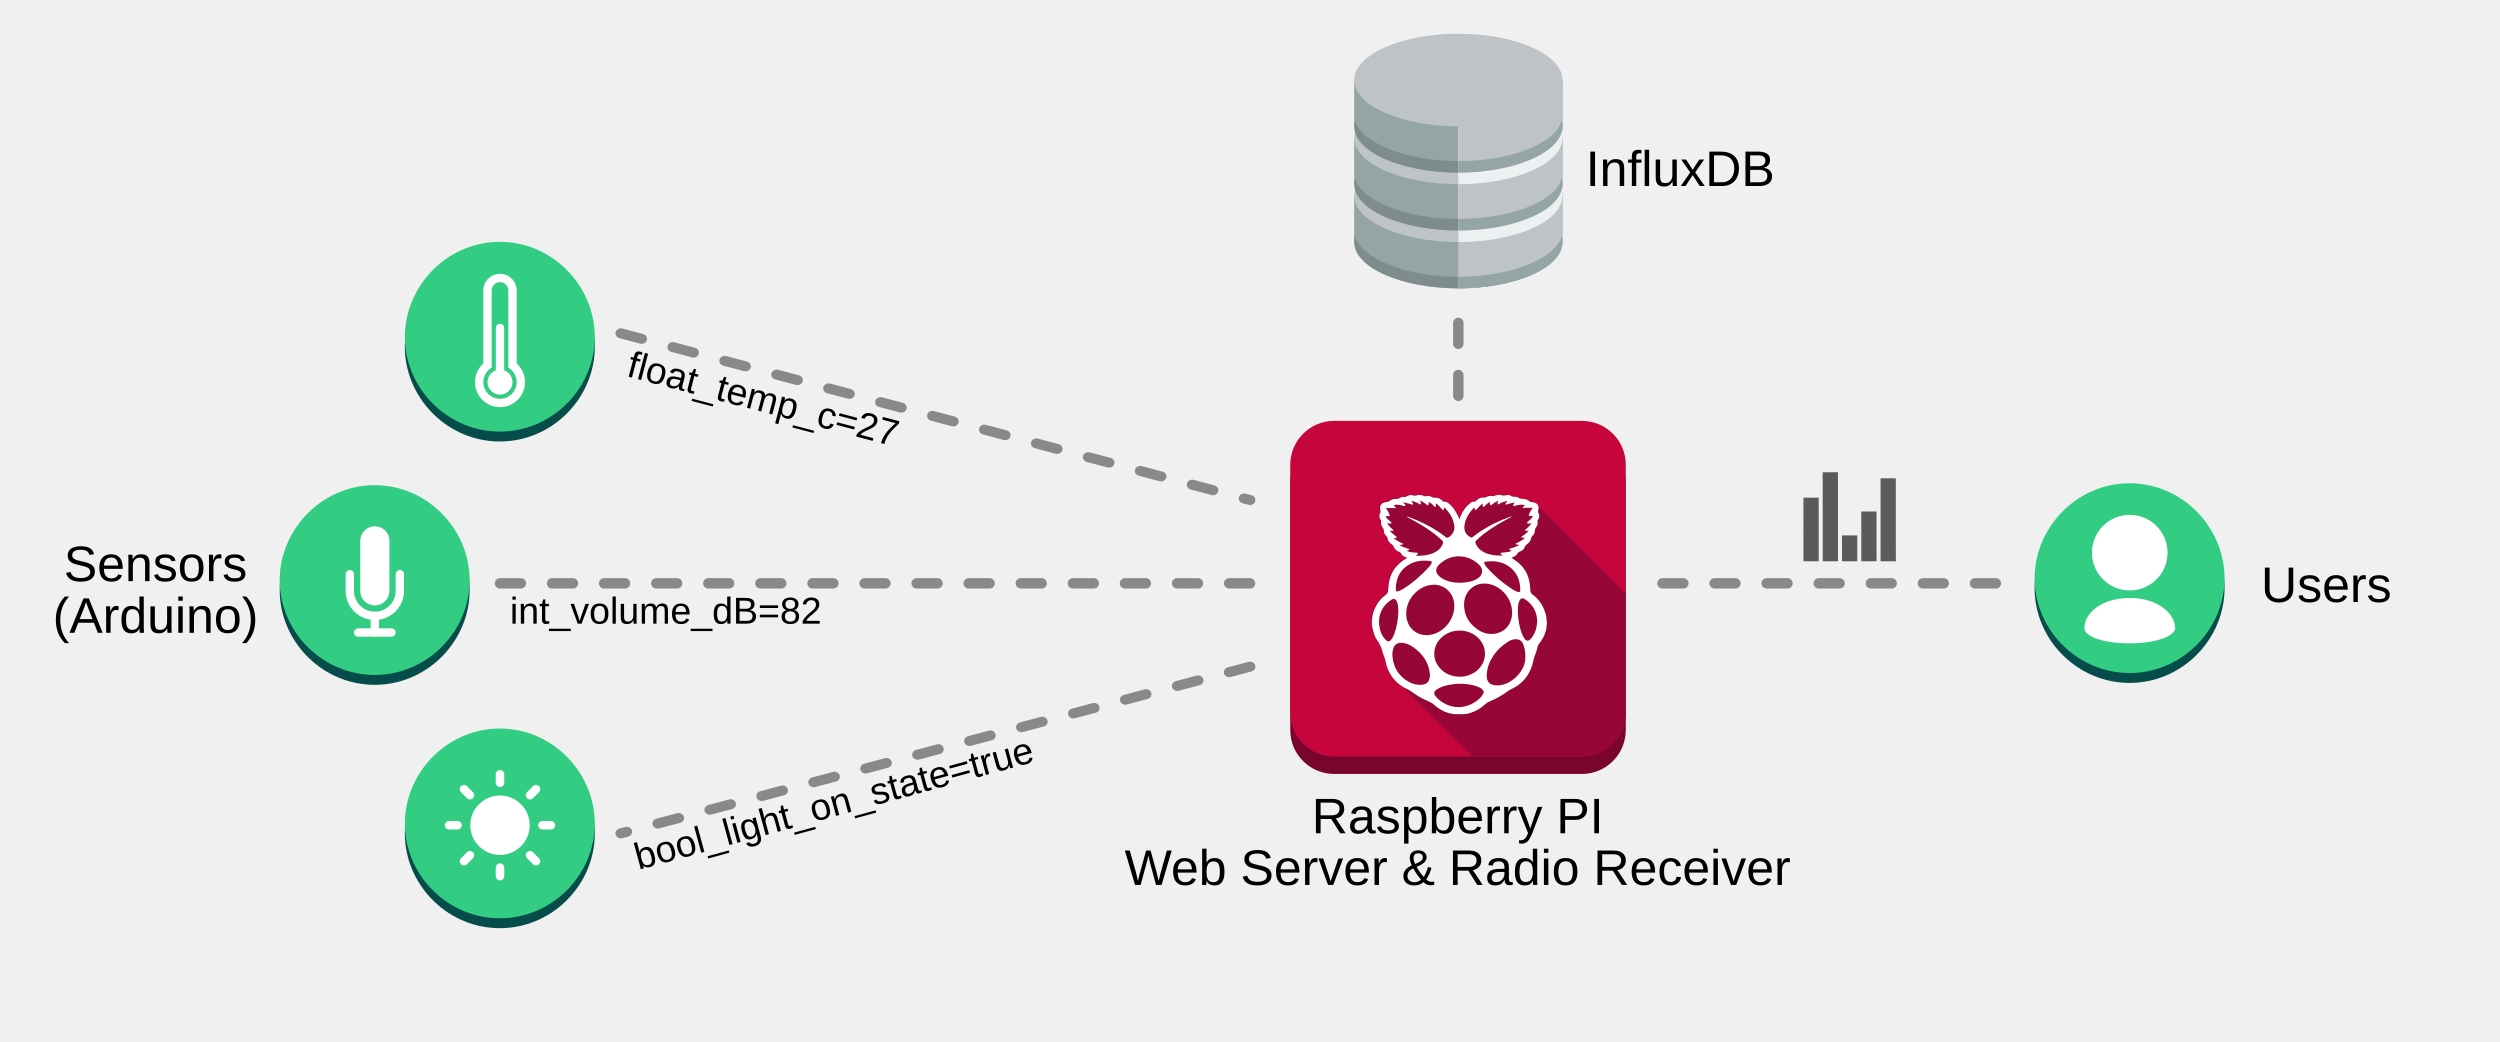
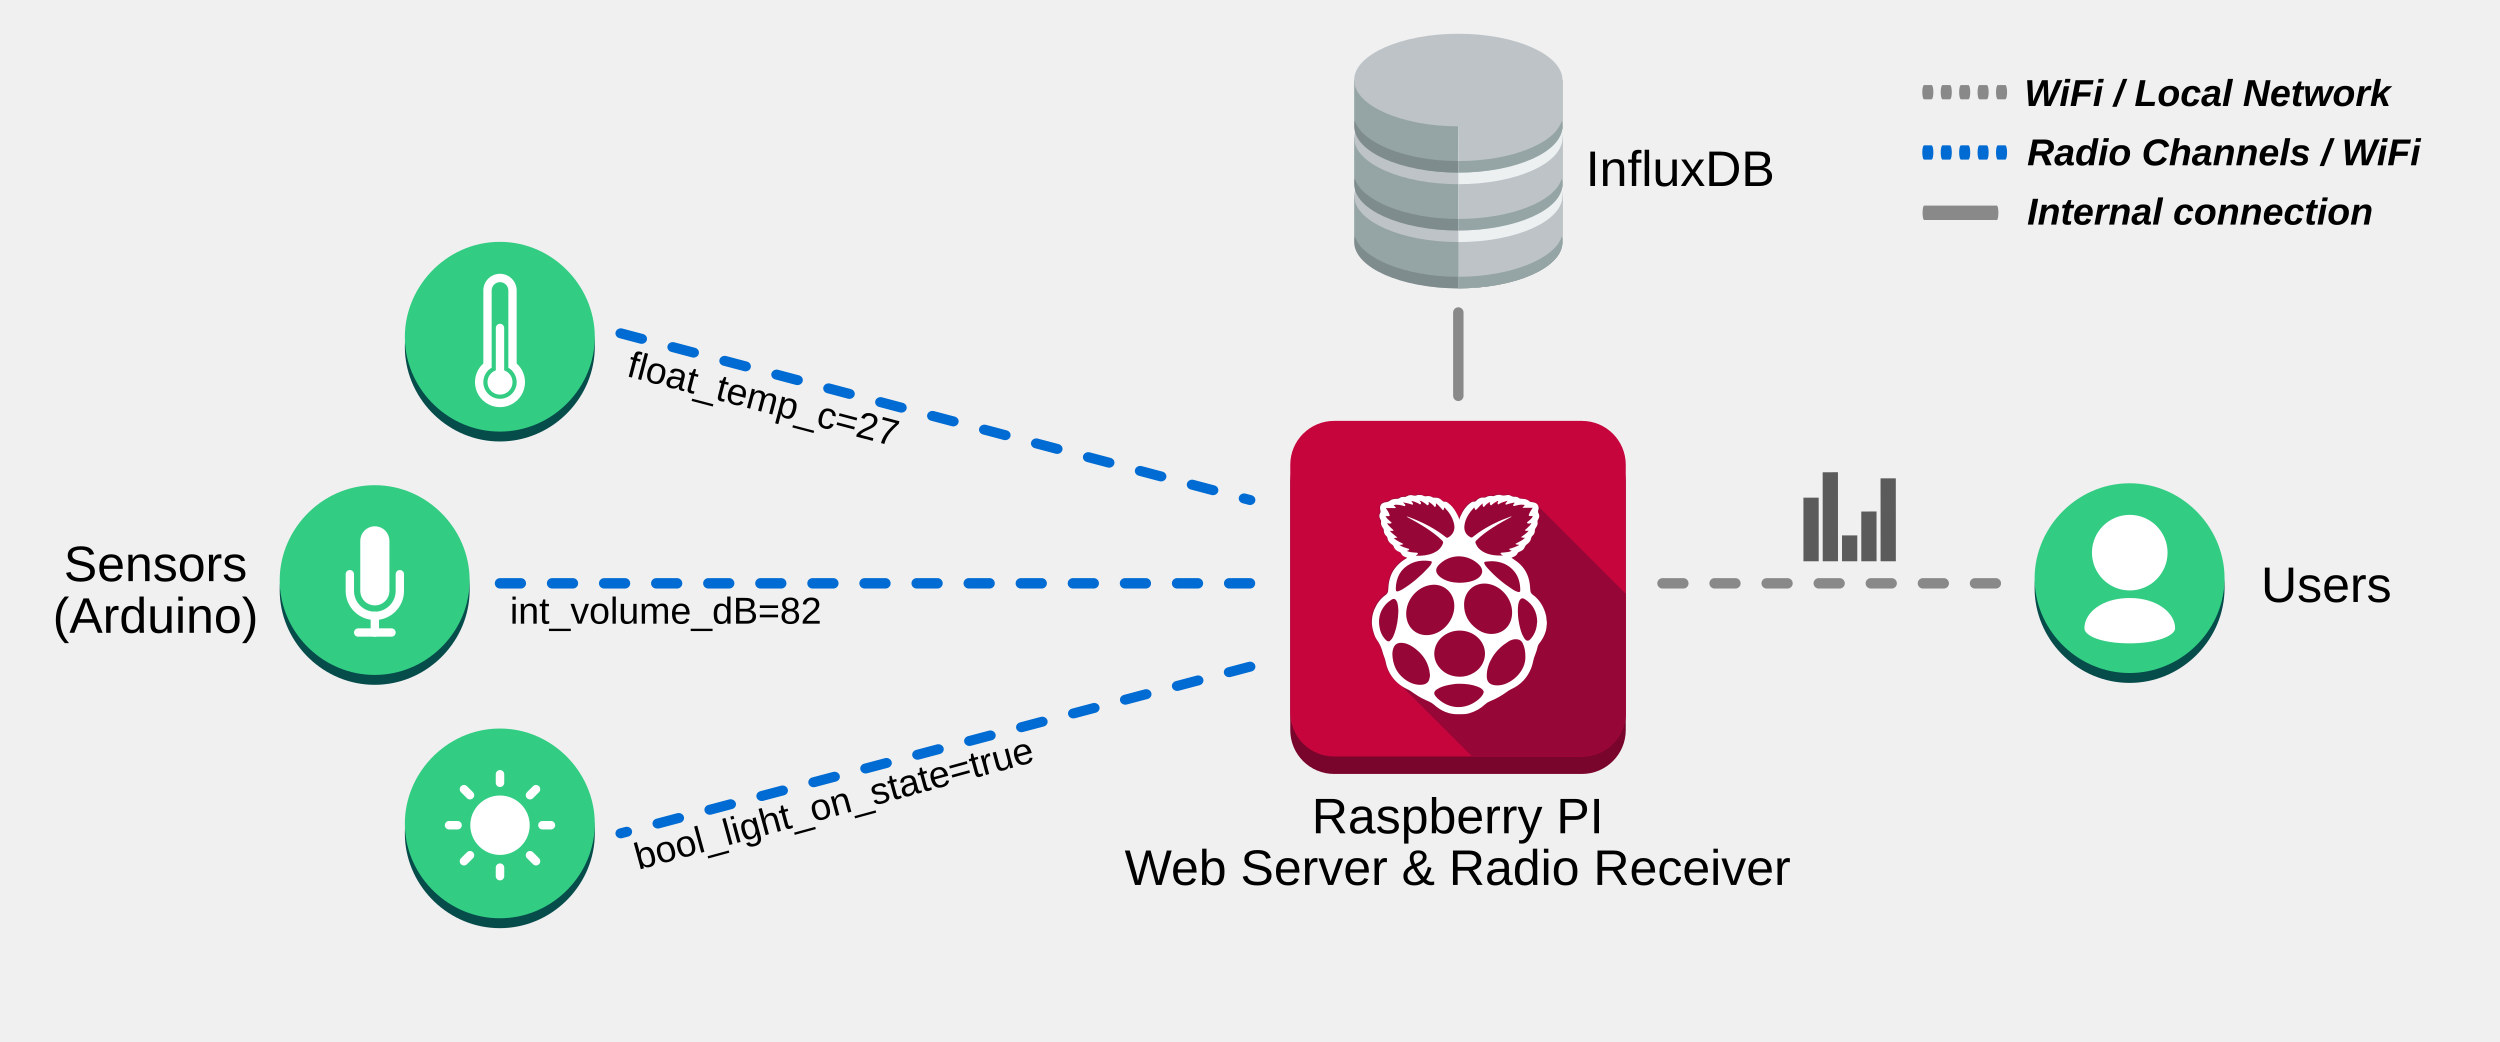
<svg xmlns="http://www.w3.org/2000/svg" width="100%" height="100%" viewBox="0 0 600 250" version="1.1" xml:space="preserve" style="fill-rule:evenodd;clip-rule:evenodd;stroke-linecap:round;stroke-miterlimit:10;">
  <g transform="matrix(0.17005,0,0,0.17005,350,143.407)">
    <g transform="matrix(1,0,0,1,-256,-256)">
      <path id="Background_Bottom" d="M492.3,443.1C492.3,477.3 464.6,505 430.4,505L80.7,505C46.5,505 18.8,477.3 18.8,443.1L18.8,93.4C18.8,59.2 46.5,31.5 80.7,31.5L430.4,31.5C464.6,31.5 492.3,59.2 492.3,93.4L492.3,443.1Z" style="fill:rgb(122,5,44);fill-rule:nonzero;" />
      <path id="Background" d="M492.3,418.4C492.3,452.6 464.6,480.3 430.4,480.3L80.7,480.3C46.5,480.3 18.8,452.6 18.8,418.4L18.8,68.6C18.8,34.4 46.5,6.7 80.7,6.7L430.4,6.7C464.6,6.7 492.3,34.4 492.3,68.6L492.3,418.4Z" style="fill:rgb(198,5,61);fill-rule:nonzero;" />
      <g id="Shadow">
        <path d="M256.7,146C257,145.8 256.7,146.3 256.7,146C256.6,146 256.6,146 256.7,146C256.6,146 256.7,146 256.7,146Z" style="fill:rgb(150,6,54);fill-rule:nonzero;" />
        <path d="M368,126.4C366.5,122 362.9,120.9 358.9,120.6C357.7,120.5 356.5,120.5 355.5,119.6C352.4,116.5 348.4,116 344.3,115.9C342.9,115.8 341.6,115.7 340.5,114.8C338.6,113.3 336.4,112.9 334.1,113.1C332.6,113.2 331.3,112.9 330,112.1C328.1,110.9 325.9,110.3 323.8,110.7C320.5,111.4 317.4,111.8 314.2,110.4C314.1,110.3 313.9,110.4 313.7,110.4C311.2,110.2 308.7,110.6 306.4,111.7C305.3,112.3 304.1,112.3 302.9,112.1C300,111.6 297.1,111.9 294.5,113.5C293.5,114.1 292.4,114.4 291.3,114.3C286.8,113.7 283.3,115.5 280.3,118.7C279.6,119.5 278.7,120.2 277.6,120C275.2,119.6 273.4,120.9 271.7,122.2C265.7,126.7 261.6,132.8 258.6,139.6C257.7,141.6 256.6,143.5 256.5,145.7C255.7,141.7 253.7,138.2 251.7,134.7C249,129.8 245.5,125.5 241,122.1C239.7,121.1 238.3,119.9 236.5,120.1C234.6,120.3 233.3,119.6 232,118.3C229.4,115.6 226.3,114.1 222.5,114.4C221.1,114.5 219.6,114.5 218.3,113.7C215.7,112 212.9,111.8 209.9,112.3C208.6,112.5 207.3,112.5 206.1,111.8C203.9,110.6 201.5,110.4 199.1,110.5C198.4,110.5 197.5,110.5 197,110.8C194.9,112 192.9,111.6 190.7,111.1C187.8,110.3 185,110.8 182.4,112.4C181.3,113.1 180.1,113.5 178.7,113.3C176.1,113.1 173.7,113.5 171.7,115.2C170.8,115.9 169.9,116 168.8,116C165.2,116 161.5,116.3 158.5,118.6C156.9,119.9 155.2,120.5 153.1,120.7C146.2,121.4 143.3,125.8 145.1,132.5C145.4,133.5 145.6,134.5 145,135.5C142.9,138.8 143.3,142.1 145.3,145.3C145.9,146.2 146.3,147.1 146.1,148.3C145.4,151.7 146.7,154.5 148.6,157.1C149.3,158 149.9,158.9 149.9,160.1C149.7,163.7 151.2,166.5 153.7,168.8C154.4,169.4 154.9,170.1 155,171C155.4,175.1 157.8,177.9 161,180.2C162.1,180.9 163.2,181.6 163.6,183C165,187.2 168,189.6 172,191C173.1,191.4 173.9,192.1 174.4,193.2C175.5,195.8 177.7,197.2 180.3,198.2C181.1,198.5 182.1,198.4 182.6,199.3C182.5,199.5 182.4,199.6 182.3,199.7C181.6,200.2 180.8,200.6 180,201.1C174.2,204.7 169.2,209.2 165.1,214.7C158.6,223.6 156.5,234 156.1,244.8C156,247.7 154.9,249.9 152.6,251.6C145.4,256.7 140.3,263.6 136.8,271.6C136.2,273.1 133.5,279.1 133.1,287.4C133,289.5 133.1,291.3 133.1,292.5C133.1,293 133.2,293.7 133.3,294.5C134.6,304.7 138.1,312.1 139.5,314C144,320.1 146.9,326.7 148.7,333.9C149.2,335.8 149.9,337.6 150.6,339.4C151.4,341.5 152.1,343.6 152.5,345.9C153.2,349.8 154.3,353.6 155.9,357.2C160.3,367 166.8,374.7 175.4,380.4L177.9,382.9C178.1,383.1 178.3,383.4 178.5,383.6L178.5,383.5L275.6,480.6L430.5,480.2C464.7,480.2 492.4,452.5 492.4,418.3L492.4,250.8L368,126.4ZM322.9,119.5C323.5,119.4 324.1,119 324.8,119.6C324.2,120.3 323.6,120.9 323,121.6C320.6,121.8 318.1,122 315.4,122.2C317.8,121 320.3,120.1 322.9,119.5ZM309.9,119.8C310.4,119.5 311,118.9 311.6,119.5C312.2,120 311.3,120.5 311.2,121C311.1,121.3 310.9,121.6 310.9,121.9C310.9,122.1 310.8,122.4 310.9,122.6C308.9,122.8 306.8,123 304.7,123.2C306.3,121.8 308,120.7 309.9,119.8ZM299.8,120.6C300.4,121.6 299.6,122.3 299.8,123C299.9,123.2 299.9,123.3 300,123.5C298.4,123.7 296.7,123.8 295,124C296.5,122.7 298,121.6 299.8,120.6ZM289.5,122.7C289.7,123.4 289.7,124 289.7,124.6C288.8,124.7 287.9,124.8 287,124.9C287.7,124.2 288.6,123.4 289.5,122.7Z" style="fill:rgb(150,6,54);fill-rule:nonzero;" />
      </g>
      <path id="Symbol" d="M379.8,281.5C376.9,269.4 371,259.3 360.9,251.9C358.8,250.4 357.8,248.4 357.6,245.8C357.3,242.5 357.2,239.2 356.7,236C354.9,223.8 349.4,213.8 339.8,206.1C337.1,203.9 334,202.2 331,199.8C332.8,199.1 334.3,198.5 335.7,197.7C337.1,196.9 338.4,195.9 339.1,194.4C339.9,192.6 341.2,191.7 343,191.1C346.1,189.9 348.7,187.9 349.8,184.7C350.3,183.2 351.2,182.1 352.5,181.1C355.4,179 358,176.5 358.6,172.7C358.9,171 359.6,169.7 360.9,168.6C362.9,166.8 364,164.4 364,161.8C364,160 364.5,158.6 365.6,157.2C367.4,154.8 368.4,152.1 367.8,149.1C367.5,147.8 368,146.7 368.7,145.7C370.5,142.9 370.8,140 369.1,137C368.3,135.5 368.3,134.2 368.8,132.6C369.5,130.8 369.5,129 368.9,127.2C367.4,122.8 363.8,121.7 359.8,121.3C358.6,121.2 357.4,121.2 356.4,120.3C353.3,117.2 349.3,116.7 345.2,116.6C343.8,116.5 342.5,116.4 341.4,115.5C339.5,114 337.3,113.6 335,113.8C333.5,113.9 332.2,113.6 330.9,112.8C329,111.6 326.8,111 324.7,111.4C321.4,112.1 318.3,112.5 315.1,111.1C315,111 314.8,111.1 314.6,111.1C312.1,110.9 309.6,111.3 307.3,112.4C306.2,113 305,113 303.8,112.8C300.9,112.3 298,112.6 295.4,114.2C294.4,114.8 293.3,115.1 292.2,115C287.7,114.4 284.2,116.2 281.2,119.4C280.5,120.2 279.6,120.9 278.5,120.7C276.1,120.3 274.3,121.6 272.6,122.9C266.6,127.4 262.5,133.5 259.5,140.3C258.6,142.3 257.5,144.2 257.4,146.4C256.6,142.4 254.6,138.9 252.6,135.4C249.9,130.5 246.4,126.2 241.9,122.8C240.6,121.8 239.2,120.6 237.4,120.8C235.5,121 234.2,120.3 232.9,119C230.3,116.3 227.2,114.8 223.4,115.1C222,115.2 220.5,115.2 219.2,114.4C216.6,112.7 213.8,112.5 210.8,113C209.5,113.2 208.2,113.2 207,112.5C204.8,111.3 202.4,111.1 200,111.2C199.3,111.2 198.4,111.2 197.9,111.5C195.8,112.7 193.8,112.3 191.6,111.8C188.7,111 185.9,111.5 183.3,113.1C182.2,113.8 181,114.2 179.6,114C177,113.8 174.6,114.2 172.6,115.9C171.7,116.6 170.8,116.7 169.7,116.7C166.1,116.7 162.4,117 159.4,119.3C157.8,120.6 156.1,121.2 154,121.4C147.1,122.1 144.2,126.5 146,133.2C146.3,134.2 146.5,135.2 145.9,136.2C143.8,139.5 144.2,142.8 146.2,146C146.8,146.9 147.2,147.8 147,149C146.3,152.4 147.6,155.2 149.5,157.8C150.2,158.7 150.8,159.6 150.8,160.8C150.6,164.4 152.1,167.2 154.6,169.5C155.3,170.1 155.8,170.8 155.9,171.7C156.3,175.8 158.7,178.6 161.9,180.9C163,181.6 164.1,182.3 164.5,183.7C165.9,187.9 168.9,190.3 172.9,191.7C174,192.1 174.8,192.8 175.3,193.9C176.4,196.5 178.6,197.9 181.2,198.9C182,199.2 183,199.1 183.5,200C183.4,200.2 183.3,200.3 183.2,200.4C182.5,200.9 181.7,201.3 180.9,201.8C175.1,205.4 170.1,209.9 166,215.4C159.5,224.3 157.4,234.7 157,245.5C156.9,248.4 155.8,250.6 153.5,252.3C146.3,257.4 141.2,264.3 137.7,272.3C137.1,273.8 134.4,279.8 134,288.1C133.9,290.2 134,292 134,293.2C134,293.7 134.1,294.4 134.2,295.2C135.5,305.4 139,312.8 140.4,314.7C144.9,320.8 147.8,327.4 149.6,334.6C150.1,336.5 150.8,338.3 151.5,340.1C152.3,342.2 153,344.3 153.4,346.6C154.1,350.5 155.2,354.3 156.8,357.9C162.5,370.7 171.8,379.8 184.4,385.6C186,386.3 187.5,387.2 189,388.2C195.5,392.8 202.1,397.3 209.5,400.5C213.9,402.4 218.3,404.2 222,407.5C231.6,416.1 242.8,421.1 256,420.7C257,420.7 258,420.7 259,420.7C263.1,420.7 267.2,420.6 271.2,419.4C279.8,417 287.4,412.8 293.9,406.6C295.8,404.8 297.9,403.5 300.4,402.5C309,399.1 317,394.6 324.4,389.2C326.3,387.8 328.2,386.5 330.3,385.5C344.3,379.2 354,368.8 359.3,354.4C361.4,348.7 361.9,342.4 364.4,336.8C366,333.2 367,329.4 367.9,325.5C368.3,323.9 368.9,322.5 369.9,321.2C374.4,315.7 377.7,309.6 379.6,302.8C380.5,299.7 380.3,296.5 380.9,293.3C380.9,292.2 380.9,291 380.9,289.9C380.1,287.1 380.5,284.2 379.8,281.5ZM335.1,219.3C341.3,227.1 343.4,236.2 343.4,245.9C343.4,248 342.3,248.7 340.1,248.1C337.7,247.5 335.6,246.4 333.5,245.1C319.5,236.2 306.9,225.6 296,213.1C294.7,211.6 293.6,210.1 292.8,208.3C292.2,206.8 292.4,205.7 294.4,205.4C297.2,205.1 300,204.7 304.1,204.7C315.5,205.2 326.8,209 335.1,219.3ZM331.9,277.1C331.9,292.6 322.9,304.3 308.4,306.9C298.8,308.6 290,306.1 282.2,300.4C270.4,291.8 263.9,280.3 264.1,265.5C264.3,245.3 281.8,232.2 301.3,237.4C318.9,242.1 331.9,259 331.9,277.1ZM264.6,154.5C265.8,144.2 271.5,136.2 278.4,128.8C280.2,133.4 280.2,133.4 283.4,129.9C285.5,127.6 287.6,125.3 290.1,123.2C290.6,124.6 289.9,126 290.7,127.1C291.4,128.2 291.9,128.7 292.9,127.4C295,124.8 297.5,122.7 300.4,121.1C301,122.1 300.2,122.8 300.4,123.5C300.7,124.5 301,125.5 301.9,125.8C302.6,126.1 303.1,125.2 303.6,124.8C305.7,123 307.9,121.4 310.4,120.2C310.9,119.9 311.5,119.3 312.1,119.9C312.7,120.4 311.8,120.9 311.7,121.4C311.6,121.7 311.4,122 311.4,122.3C311.3,123 311.3,123.8 311.9,124.3C312.6,124.9 313.1,124.2 313.6,123.9C316.7,122 319.9,120.8 323.4,120C324,119.9 324.6,119.5 325.3,120.1C324.5,121 323.7,121.8 322.9,122.7C322.5,123.2 322.3,123.8 322.7,124.5C323.2,125.3 323.8,124.8 324.4,124.6C327.1,123.7 329.9,122.9 332.8,122.4C333.6,122.2 334.5,121.9 335.5,122.4C334.9,123.2 334.3,123.9 333.7,124.7C333.3,125.3 333.2,125.9 333.6,126.5C334.1,127.2 334.7,126.9 335.3,126.7C339.1,125.6 342.9,124.7 346.9,125C347.8,125.1 348.8,125 349.7,125.8C348.7,126.9 347.7,127.9 346.3,129.4C351.3,129.4 355.8,129.4 360.9,129.4C358.7,132.8 356.8,135.5 355.7,138.8C355.1,140.5 355.4,141.2 357.3,141C358.5,140.9 359.7,141 361.1,141C360.5,143.1 359.1,144.5 357.7,145.8C356.8,146.6 355.9,147.4 355,148.2C354.2,148.9 352.6,149.5 353.1,150.7C353.7,151.9 355.3,151.7 356.6,151.5C357.4,151.4 358.1,151.2 359.2,150.9C357.8,153.7 355.8,155.6 353.7,157.5C353,158.1 352.3,158.7 351.8,159.3C351.2,159.9 349.9,160.4 350.3,161.2C350.7,162.2 352,161.7 352.9,161.8C353.6,161.9 354.3,161.8 355.3,161.8C352.1,165.5 348.3,168 344.4,170.8C346.3,171.6 348,171.6 350.1,171.8C346.1,175.8 341,177.6 336.5,180.2C338,181.7 339.8,181.4 341.6,181.5C341.2,182.7 340.1,182.9 339.2,183.3C336.2,184.8 332.9,185.8 329.7,186.8C329.1,187 328,186.9 327.9,187.7C327.8,188.6 328.8,188.9 329.5,189.3C330,189.5 330.5,189.7 331.3,190C327.7,192.1 324,191.9 320.4,192.4C319.3,192.5 318.2,192.6 317,192.7C315.3,192.9 315.1,193.7 316.3,194.8C317,195.4 317.8,195.9 318.9,196.8C307.1,196.9 296,196 286.7,188.4C283.8,186 281.8,182.9 280.4,179.4C279.8,177.8 280,176.8 281.2,175.6C288.3,168.5 296.4,162.6 304.8,157.2C313.3,151.7 322.2,146.8 331.1,142C330.9,141.8 330.7,141.7 330.6,141.5C314.1,147.2 298.5,154.8 284.1,164.7C281.5,166.5 278.9,168.5 276.4,170.5C275.2,171.4 274.4,171.6 273,170.8C266.8,167.6 263.7,161.9 264.6,154.5ZM257.4,146.5C257.7,146.3 257.4,146.8 257.4,146.5C257.3,146.5 257.3,146.5 257.4,146.5C257.3,146.5 257.4,146.5 257.4,146.5ZM285.5,210C291.9,216.5 290.8,224.1 283.2,229.1C281.2,230.4 279.2,231.4 277,232.2C270.8,234.4 264.3,235.1 257.2,235.2C248.3,234.9 239.1,233.4 231.1,227.6C230.8,227.4 230.6,227.2 230.3,227C223.2,221.2 222.8,215.1 229.5,208.9C246.7,192.6 271.4,195.5 285.5,210ZM172.7,181.7C175,181.6 176.9,181.8 178.4,180.4C173.9,177.8 168.9,176 164.9,172.1C166.9,171.8 168.5,171.6 170.1,171.4C166.5,168.3 162.7,165.7 159.2,161.9C160.9,161.9 162.1,161.9 163.2,161.9C163.7,161.9 164.3,161.9 164.4,161.4C164.6,160.9 164,160.6 163.7,160.2C161.4,158 159,156 157,153.6C156.5,153 156.1,152.3 155.5,151.3C157.3,151 158.7,152 160.2,151.5C160.8,151.3 161.6,151.3 161.7,150.6C161.8,150 161.2,149.6 160.8,149.3C158.7,147.4 156.4,145.8 154.7,143.5C154.2,142.8 153.8,142 153.2,141.1C154.8,141.1 156.1,141 157.4,141.1C159,141.2 159.4,140.7 158.9,139.1C157.8,135.9 156.1,133 153.7,129.7C158.6,129.7 163.1,129.7 167.6,129.7C167.7,129.5 167.7,129.3 167.8,129C166.8,128 165.9,127 164.7,125.7C167.5,124.7 170.2,124.9 172.8,125.3C174.9,125.6 176.9,126.2 178.9,126.7C179.6,126.9 180.2,127.4 180.9,126.6C181.5,125.8 181.1,125 180.6,124.4C180.1,123.8 179.5,123.2 178.9,122.7C178.5,122.6 178,122.3 178.4,121.9C178.8,121.5 179.4,121.7 179.9,122.1C183.3,122.6 186.7,123.5 190,124.6C190.6,124.8 191.4,125.5 191.9,124.5C192.3,123.8 192,123.1 191.5,122.5C190.8,121.5 190.1,120.6 189.6,119.8C192.9,120 196.3,121.5 199.8,123.2C200.7,123.7 201.7,125.4 202.8,124.1C204.1,122.7 202.9,121.3 201.9,120.1C201.7,119.9 201.6,119.7 201.1,119.2C203.9,119.7 205.8,121.1 207.8,122.3C208.7,122.9 209.6,123.7 210.5,124.3C211.3,124.8 212,126.3 213,125.7C214.3,124.9 214.7,123.4 214.1,121.8C214,121.5 214,121.2 213.9,120.7C217,122.5 219.5,124.5 221.7,127C222.1,127.4 222.3,128.4 223.1,128.1C223.9,127.9 224.3,127 224.4,126.2C224.5,125.2 224.4,124.3 224.4,122.9C228.4,125.8 231.1,129.7 234.4,133C235.7,132 235.6,130.4 236.2,129C236.4,129 236.6,129 236.8,129.2C243.6,136.2 248.7,144.1 250.3,154C251.4,161.3 247.9,168 241.3,171.4C240.1,172 239.4,171.6 238.5,170.9C222.8,158.4 205.1,149.5 186.4,142.5C185.3,142.1 184.2,141.6 183,141.9C192,146.9 201.2,151.8 209.8,157.4C218.1,162.8 226.1,168.6 233.2,175.6C234.7,177 234.8,178.3 234.1,180.1C231.6,186.4 226.9,190.5 220.9,193.1C213.1,196.5 204.8,197.3 196.3,197C196.3,196.8 196.2,196.6 196.3,196.5C197.4,195.7 199.3,194.9 198.9,193.7C198.5,192.4 196.5,192.7 195.1,192.6C191.2,192.2 187.3,192.2 183.6,190.4C183.7,190.1 183.8,189.9 183.9,189.9C185.1,189.5 186.7,189.2 186.7,187.8C186.7,187.1 185,187 184,186.7C180.5,185.5 176.6,184.5 172.7,181.7ZM188.8,208.2C197.6,203.9 206.9,203.2 216.6,204.6C218.8,204.9 218.9,205.9 218.2,207.6C217.3,209.7 215.9,211.5 214.4,213.1C203.3,225.3 190.9,236 176.8,244.6C175.4,245.4 174,246.1 172.5,246.7C168.8,248.2 167.7,247.4 167.7,243C168.3,227.8 174.3,215.4 188.8,208.2ZM153.8,316C148.3,310.6 145.5,303.8 144.5,296.3C142.9,285.1 145.5,274.9 153.1,266.2C155.7,263.2 158.8,260.8 162.2,258.7C164.6,257.3 166.9,257.8 168.4,260.2C170,262.6 170.5,265.4 170.9,268.2C171.2,270.6 171.3,273 171.4,274.8C171,286.2 169.5,296.8 165.7,307.1C164.6,310.1 163.3,313.1 161.1,315.6C158.7,318.5 156.4,318.6 153.8,316ZM215.2,370.6C213.9,376.2 210,379 202.9,379.2C193.9,379.4 186.1,375.9 179.2,370.4C168.3,361.7 163.5,350.1 162.9,336.6C162.8,334.4 163.1,332.1 163.6,329.9C165.4,322.1 170.1,318.9 178.6,320.2C185.5,321.2 191.2,324.9 196.5,329.2C206.2,337 212.7,346.7 215.1,359.1C215.5,361.2 215.7,363.4 216,365.5C216,367.1 215.6,368.9 215.2,370.6ZM219.2,308.1C199.1,312.9 182.4,299.6 182.4,278.7C182.4,258.9 198.2,240.7 217.6,238.2C233.9,236 248.2,247.3 250.1,263.9C252.3,283.5 238.3,303.5 219.2,308.1ZM290.6,392.8C288.7,396.1 285.9,398.7 282.9,401.1C265.2,414.8 242.9,413.7 226.6,398.3C225.8,397.5 225.1,396.7 224.3,395.8C220.9,391.7 221.2,388.8 225.6,385.7C230.9,382 237.1,380.5 243.4,379.2C248.5,378.2 253.6,377.6 257.2,377.7C266.9,377.7 274.8,378.7 282.4,381.5C284.8,382.4 287.2,383.4 289.2,385.1C292.1,387.6 292.5,389.6 290.6,392.8ZM278.3,362C272,365.9 265.1,367.9 257.7,367.8C245.7,367.5 235.6,363.2 228.2,353.5C218.5,340.7 220.5,323.1 232.6,312.1C246.5,299.4 269.6,299.5 283.3,312.3C298.9,326.6 296.5,350.6 278.3,362ZM316.4,379.5C313.1,380.1 309.7,380.2 306.3,379.6C299.4,378.3 296.1,374.3 296.1,366.6C296.1,357 299.2,348.2 304.1,340.2C309.7,331 317.5,323.8 326.6,318.1C329.8,316.1 333.2,314.8 337.1,314.8C341.7,314.8 345.1,316.7 347.1,321C349.6,326.4 350.6,332.2 350.6,339C351.6,359.8 331.8,376.9 316.4,379.5ZM358.8,313.6C354.9,318.3 352,318.1 348.7,312.9C345.1,307.2 343.5,300.8 342.1,294.4C340.4,286.4 339.7,278.3 340.1,270.2C340.3,267 340.7,263.8 342.1,260.8C343.9,256.9 346.5,256.1 350,258.4C361.4,265.7 366.9,276.3 367.3,289.5C366.9,298.6 364.6,306.7 358.8,313.6Z" style="fill:white;fill-rule:nonzero;" />
    </g>
  </g>
  <g transform="matrix(1,0,0,1,0,-10)">
    <g transform="matrix(1,0,0,1,-80,-7.42022)">
      <g transform="matrix(0.0961571,0,0,0.0961571,200,99.4238)">
        <g transform="matrix(1,0,0,1,-256,-256)">
          <path id="Background_Bottom_1_" d="M492.3,280.5C486,403.3 382.4,505 255.8,505.1C129,505.2 25.1,403.5 18.8,280.5C12.1,148.5 119.9,31.4 255.6,31.4C391.3,31.4 499.1,148.5 492.3,280.5Z" style="fill:rgb(5,76,74);fill-rule:nonzero;" />
          <path id="Background_1_" d="M492.3,255.9C486,378.7 382.4,480.3 255.8,480.4C129,480.5 25.1,378.9 18.8,255.9C12.1,123.8 119.9,6.8 255.6,6.8C391.3,6.8 499.1,123.9 492.3,255.9Z" style="fill:rgb(51,204,131);fill-rule:nonzero;" />
        </g>
      </g>
      <g transform="matrix(1,0,0,1,200,99.1323)">
        <g transform="matrix(1,0,0,1,-16,-16)">
          <path id="Oval-245" d="M16,30C18.209,30 20,28.209 20,26C20,24.519 19.196,23.227 18,22.535L18,4.005C18,2.898 17.112,2 16,2C14.895,2 14,2.897 14,4.005L14,22.535C12.804,23.227 12,24.519 12,26C12,28.209 13.791,30 16,30ZM16,29C14.343,29 13,27.657 13,26C13,24.689 13.841,23.574 15.014,23.166C15.005,23.111 15,23.055 15,22.998L15,13.002C15,12.456 15.448,12 16,12C16.556,12 17,12.449 17,13.002L17,22.998C17,23.055 16.995,23.111 16.986,23.166C18.158,23.573 19,24.688 19,26C19,27.657 17.657,29 16,29ZM16,32C12.686,32 10,29.314 10,26C10,24.223 10.773,22.626 12,21.528L12,4.006C12,1.787 13.791,0 16,0C18.205,0 20,1.793 20,4.006L20,21.528C21.227,22.626 22,24.223 22,26C22,29.314 19.314,32 16,32Z" style="fill:white;" />
        </g>
      </g>
    </g>
    <g transform="matrix(1,0,0,1,-61.0309,-12.8097)">
      <g transform="matrix(0.0961571,0,0,0.0961571,150.993,163.216)">
        <g transform="matrix(1,0,0,1,-256,-256)">
          <path id="Background_Bottom_1_1" d="M492.3,280.5C486,403.3 382.4,505 255.8,505.1C129,505.2 25.1,403.5 18.8,280.5C12.1,148.5 119.9,31.4 255.6,31.4C391.3,31.4 499.1,148.5 492.3,280.5Z" style="fill:rgb(5,76,74);fill-rule:nonzero;" />
          <path id="Background_1_1" d="M492.3,255.9C486,378.7 382.4,480.3 255.8,480.4C129,480.5 25.1,378.9 18.8,255.9C12.1,123.8 119.9,6.8 255.6,6.8C391.3,6.8 499.1,123.9 492.3,255.9Z" style="fill:rgb(51,204,131);fill-rule:nonzero;" />
        </g>
      </g>
      <g transform="matrix(1,0,0,1,150.993,162.616)">
        <g>
          <g transform="matrix(1,0,0,1,-15,-15)">
            <clipPath id="_clip1">
              <rect x="0" y="0" width="30" height="30" />
            </clipPath>
            <g clip-path="url(#_clip1)">
              <path d="M11,27L19,27" style="fill:none;stroke:white;stroke-width:2px;" />
              <path d="M15,20C13.343,20 12,18.657 12,17L12,5C12,3.343 13.343,2 15,2C16.657,2 18,3.343 18,5L18,17C18,18.657 16.657,20 15,20Z" style="fill:white;fill-rule:nonzero;stroke:white;stroke-width:1px;stroke-linecap:butt;stroke-linejoin:round;stroke-miterlimit:1.414;" />
              <path d="M15,27L15,23" style="fill:none;stroke:white;stroke-width:2px;" />
              <path d="M21,13L21,17C21,20.314 18.314,23 15,23C11.686,23 9,20.314 9,17L9,13" style="fill:none;stroke:white;stroke-width:2px;" />
            </g>
          </g>
        </g>
      </g>
    </g>
    <g transform="matrix(1,0,0,1,-1.81041,-15.8746)">
      <g transform="matrix(0.0961571,0,0,0.0961571,121.81,224.684)">
        <g transform="matrix(1,0,0,1,-256,-256)">
          <path id="Background_Bottom_1_2" d="M492.3,280.5C486,403.3 382.4,505 255.8,505.1C129,505.2 25.1,403.5 18.8,280.5C12.1,148.5 119.9,31.4 255.6,31.4C391.3,31.4 499.1,148.5 492.3,280.5Z" style="fill:rgb(5,76,74);fill-rule:nonzero;" />
          <path id="Background_1_2" d="M492.3,255.9C486,378.7 382.4,480.3 255.8,480.4C129,480.5 25.1,378.9 18.8,255.9C12.1,123.8 119.9,6.8 255.6,6.8C391.3,6.8 499.1,123.9 492.3,255.9Z" style="fill:rgb(51,204,131);fill-rule:nonzero;" />
        </g>
      </g>
      <g transform="matrix(0.0636574,0,0,0.0636574,121.81,223.926)">
        <g transform="matrix(1,0,0,1,-256,-256)">
          <path d="M256,144C194.25,144 144,194.25 144,256C144,317.749 194.25,368 256,368C317.75,368 368,317.749 368,256C368,194.25 317.75,144 256,144ZM256,112C264.833,112 272,104.854 272,96L272,64C272,55.167 264.833,48 256,48C247.146,48 240,55.167 240,64L240,96C240,104.854 247.146,112 256,112ZM256,400C247.146,400 240,407.167 240,416L240,448C240,456.854 247.146,464 256,464C264.833,464 272,456.854 272,448L272,416C272,407.167 264.833,400 256,400ZM380.417,154.167L403.042,131.542C409.292,125.292 409.292,115.167 403.042,108.917C396.791,102.667 386.667,102.667 380.417,108.917L357.792,131.542C351.541,137.792 351.541,147.917 357.792,154.167C364.042,160.416 374.166,160.416 380.417,154.167ZM131.541,357.854L108.918,380.479C102.666,386.729 102.666,396.856 108.918,403.104C115.167,409.354 125.291,409.354 131.541,403.104L154.166,380.479C160.417,374.188 160.417,364.104 154.166,357.854C147.917,351.604 137.792,351.562 131.541,357.854ZM112,256C112,247.167 104.833,240 96,240L64,240C55.146,240 48,247.167 48,256C48,264.854 55.146,272 64,272L96,272C104.833,272 112,264.854 112,256ZM448,240L416,240C407.146,240 400,247.167 400,256C400,264.854 407.146,272 416,272L448,272C456.833,272 464,264.854 464,256C464,247.167 456.833,240 448,240ZM131.521,154.167C137.77,160.417 147.896,160.417 154.146,154.167C160.395,147.917 160.395,137.792 154.146,131.542L131.521,108.917C125.271,102.667 115.145,102.667 108.896,108.917C102.646,115.167 102.646,125.292 108.896,131.542L131.521,154.167ZM380.459,357.812C374.166,351.562 364.083,351.562 357.834,357.812C351.584,364.06 351.541,374.187 357.834,380.437L380.459,403.062C386.708,409.31 396.833,409.31 403.084,403.062C409.333,396.812 409.333,386.685 403.084,380.437L380.459,357.812Z" style="fill:white;fill-rule:nonzero;" />
        </g>
      </g>
    </g>
  </g>
  <g transform="matrix(2.77761,0,0,2.77761,350,38.6508)">
    <g transform="matrix(1,0,0,1,-12,-12)">
      <g transform="matrix(1,0,0,1,0,-1028.4)">
        <path d="M3,1043.4L3,1046.8C2.996,1046.8 3,1046.8 3,1046.9C3,1049.3 7.029,1051.4 12,1051.4C16.971,1051.4 21,1049.3 21,1046.9L21,1046.7L21,1046.4L21,1043.4L3,1043.4Z" style="fill:rgb(149,165,166);fill-rule:nonzero;" />
        <g transform="matrix(1,0,0,1,0,1038.4)">
          <path d="M21,5C21,7.194 16.937,9 12,9C7.063,9 3,7.194 3,5C3,2.806 7.063,1 12,1C16.937,1 21,2.806 21,5Z" style="fill:rgb(189,195,199);fill-rule:nonzero;" />
        </g>
        <path d="M3.063,1046.9C3.017,1047 3,1047.2 3,1047.4C3,1049.6 7.029,1051.4 12,1051.4C16.971,1051.4 21,1049.6 21,1047.4C21,1047.2 20.983,1047 20.938,1046.9C20.384,1048.8 16.589,1050.4 12,1050.4C7.411,1050.4 3.616,1048.8 3.062,1046.9Z" style="fill:rgb(127,140,141);fill-rule:nonzero;" />
        <path d="M3,1038.4L3,1041.8C2.996,1041.8 3,1041.8 3,1041.9C3,1044.3 7.029,1046.4 12,1046.4C16.971,1046.4 21,1044.3 21,1041.9L21,1041.7L21,1041.4L21,1038.4L3,1038.4Z" style="fill:rgb(149,165,166);fill-rule:nonzero;" />
        <g transform="matrix(1,0,0,1,0,1033.4)">
          <path d="M21,5C21,7.194 16.937,9 12,9C7.063,9 3,7.194 3,5C3,2.806 7.063,1 12,1C16.937,1 21,2.806 21,5Z" style="fill:rgb(189,195,199);fill-rule:nonzero;" />
        </g>
        <path d="M3.063,1041.9C3.017,1042 3,1042.2 3,1042.4C3,1044.6 7.029,1046.4 12,1046.4C16.971,1046.4 21,1044.6 21,1042.4C21,1042.2 20.983,1042 20.938,1041.9C20.384,1043.8 16.589,1045.4 12,1045.4C7.411,1045.4 3.616,1043.8 3.062,1041.9Z" style="fill:rgb(127,140,141);fill-rule:nonzero;" />
        <path d="M3,1033.4L3,1036.8C2.996,1036.8 3,1036.8 3,1036.9C3,1039.3 7.029,1041.4 12,1041.4C16.971,1041.4 21,1039.3 21,1036.9L21,1036.7L21,1036.4L21,1033.4L3,1033.4Z" style="fill:rgb(149,165,166);fill-rule:nonzero;" />
        <path d="M3.063,1036.9C3.017,1037 3,1037.2 3,1037.4C3,1039.6 7.029,1041.4 12,1041.4C16.971,1041.4 21,1039.6 21,1037.4C21,1037.2 20.983,1037 20.938,1036.9C20.384,1038.8 16.589,1040.4 12,1040.4C7.411,1040.4 3.616,1038.8 3.062,1036.9Z" style="fill:rgb(127,140,141);fill-rule:nonzero;" />
        <path d="M12,1043.4L12,1051.4C16.971,1051.4 21,1049.3 21,1046.9L21,1046.7L21,1046.4L21,1043.4L12,1043.4Z" style="fill:rgb(189,195,199);fill-rule:nonzero;" />
        <g transform="matrix(1,0,0,1,0,5)">
          <g transform="matrix(1,0,0,1,0,1028.4)">
            <path d="M12,6L12,14C16.971,14 21,12.209 21,10C21,7.791 16.971,6 12,6Z" style="fill:rgb(236,240,241);fill-rule:nonzero;" />
          </g>
          <g transform="matrix(1,0,0,1,0,1028.4)">
            <path d="M12,5L12,13C16.971,13 21,10.985 21,8.5L21,8.313L21,8L21,5L12,5Z" style="fill:rgb(189,195,199);fill-rule:nonzero;" />
          </g>
          <g transform="matrix(1,0,0,1,0,1028.4)">
            <path d="M20.938,8.5C20.384,10.473 16.589,12 12,12L12,13C16.971,13 21,11.209 21,9C21,8.831 20.983,8.664 20.938,8.5Z" style="fill:rgb(149,165,166);fill-rule:nonzero;" />
          </g>
        </g>
        <g transform="matrix(1,0,0,1,0,1028.4)">
          <path d="M12,6L12,14C16.971,14 21,12.209 21,10C21,7.791 16.971,6 12,6Z" style="fill:rgb(236,240,241);fill-rule:nonzero;" />
        </g>
        <g transform="matrix(1,0,0,1,0,1028.4)">
          <path d="M12,5L12,13C16.971,13 21,10.985 21,8.5L21,8.313L21,8L21,5L12,5Z" style="fill:rgb(189,195,199);fill-rule:nonzero;" />
        </g>
        <g transform="matrix(1,0,0,1,0,1028.4)">
          <path d="M20.938,8.5C20.384,10.473 16.589,12 12,12L12,13C16.971,13 21,11.209 21,9C21,8.831 20.983,8.664 20.938,8.5Z" style="fill:rgb(149,165,166);fill-rule:nonzero;" />
        </g>
        <path d="M20.938,1046.9C20.384,1048.8 16.589,1050.4 12,1050.4L12,1051.4C16.971,1051.4 21,1049.6 21,1047.4C21,1047.2 20.983,1047 20.938,1046.9Z" style="fill:rgb(149,165,166);fill-rule:nonzero;" />
        <g transform="matrix(1,0,0,1,0,1028.4)">
          <path d="M21,5C21,7.194 16.937,9 12,9C7.063,9 3,7.194 3,5C3,2.806 7.063,1 12,1C16.937,1 21,2.806 21,5Z" style="fill:rgb(189,195,199);fill-rule:nonzero;" />
        </g>
      </g>
    </g>
  </g>
  <g transform="matrix(1,0,0,1,-6.90029,-73.9474)">
    <text x="387.476px" y="118.587px" style="font-family:'ArialMT', 'Arial', sans-serif;font-size:12px;">InﬂuxDB</text>
  </g>
  <g transform="matrix(1,0,0,1,-374.826,20.8905)">
    <text x="390.142px" y="118.587px" style="font-family:'ArialMT', 'Arial', sans-serif;font-size:12px;">Sensors</text>
    <text x="387.476px" y="130.979px" style="font-family:'ArialMT', 'Arial', sans-serif;font-size:12px;">(Arduino)</text>
  </g>
  <g transform="matrix(1,0,0,1,155.174,25.8905)">
    <text x="387.476px" y="118.587px" style="font-family:'ArialMT', 'Arial', sans-serif;font-size:12px;">Users</text>
  </g>
  <g transform="matrix(0.967117,0.25433,-0.25433,0.967117,-194.454,-123.026)">
    <text x="387.476px" y="118.587px" style="font-family:'ArialMT', 'Arial', sans-serif;font-size:9px;">ﬂoat_temp_c=27</text>
  </g>
  <g transform="matrix(1,0,0,1,-265.096,31.0928)">
    <text x="387.476px" y="118.587px" style="font-family:'ArialMT', 'Arial', sans-serif;font-size:9px;">int_volume_dB=82</text>
  </g>
  <g transform="matrix(0.964688,-0.263394,0.263394,0.964688,-251.8,196.419)">
    <text x="387.476px" y="118.587px" style="font-family:'ArialMT', 'Arial', sans-serif;font-size:9px;">bool_light_on_state=true</text>
  </g>
  <g transform="matrix(1,0,0,1,-117.553,81.4017)">
    <text x="432.385px" y="118.587px" style="font-family:'ArialMT', 'Arial', sans-serif;font-size:12px;">Raspberry PI</text>
    <text x="387.476px" y="130.979px" style="font-family:'ArialMT', 'Arial', sans-serif;font-size:12px;">W<tspan x="398.585px 405.259px " y="130.979px 130.979px ">eb</tspan> Server &amp; Radio Receiver</text>
  </g>
  <g transform="matrix(1.07857,0,0,1,-23.5714,0)">
-     <path d="M160,80L300,120" style="fill:none;stroke:rgb(137,137,137);stroke-width:2.4px;stroke-linejoin:round;stroke-miterlimit:1.5;stroke-dasharray:4.81,7.21,0,0;" />
+     <path d="M160,80L300,120" style="fill:none;stroke:rgb(0,107,210);stroke-width:2.4px;stroke-linejoin:round;stroke-miterlimit:1.5;stroke-dasharray:4.81,7.21,0,0;" />
  </g>
  <g transform="matrix(1,0,0,1,-9,1)">
-     <path d="M359,94L359,74" style="fill:none;stroke:rgb(137,137,137);stroke-width:2.5px;stroke-linejoin:round;stroke-miterlimit:1.5;stroke-dasharray:5,7.5,0,0;" />
+     <path d="M359,94L359,74" style="fill:none;stroke:rgb(137,137,137);stroke-width:2.5px;stroke-linejoin:round;stroke-miterlimit:1.5;" />
  </g>
-   <path d="M300,140L120,140" style="fill:none;stroke:rgb(137,137,137);stroke-width:2.5px;stroke-linejoin:round;stroke-miterlimit:1.5;stroke-dasharray:5,7.5,0,0;" />
+   <path d="M300,140L120,140" style="fill:none;stroke:rgb(0,107,210);stroke-width:2.5px;stroke-linejoin:round;stroke-miterlimit:1.5;stroke-dasharray:5,7.5,0,0;" />
  <g transform="matrix(-2.41709e-05,-0.0443513,0.0443513,-2.41709e-05,443.911,124.018)">
    <g transform="matrix(1,0,0,1,-256,-256)">
      <g>
        <rect id="XMLID_5_" x="15.1" y="6" width="344.2" height="82.6" style="fill:rgb(91,91,91);" />
        <rect id="XMLID_4_" x="15.1" y="110.3" width="481.8" height="82.6" style="fill:rgb(91,91,91);" />
        <rect id="XMLID_3_" x="15.1" y="214.7" width="139.8" height="82.6" style="fill:rgb(91,91,91);" />
        <rect id="XMLID_2_" x="15.1" y="319" width="269.2" height="82.6" style="fill:rgb(91,91,91);" />
        <rect id="XMLID_1_" x="15.1" y="423.4" width="448.7" height="82.6" style="fill:rgb(91,91,91);" />
      </g>
    </g>
  </g>
  <g transform="matrix(1.07857,0,0,1,-23.5714,0)">
-     <path d="M300,160L160,200" style="fill:none;stroke:rgb(137,137,137);stroke-width:2.4px;stroke-linejoin:round;stroke-miterlimit:1.5;stroke-dasharray:4.81,7.21,0,0;" />
+     <path d="M300,160L160,200" style="fill:none;stroke:rgb(0,107,210);stroke-width:2.4px;stroke-linejoin:round;stroke-miterlimit:1.5;stroke-dasharray:4.81,7.21,0,0;" />
  </g>
  <path d="M400,140" style="fill:none;stroke:rgb(137,137,137);stroke-width:2.5px;stroke-linejoin:round;stroke-miterlimit:1.5;stroke-dasharray:5,7.5,0,0;" />
  <g transform="matrix(1,0,0,1,360.149,-23.2697)">
    <g transform="matrix(0.0961571,0,0,0.0961571,150.993,163.216)">
      <g>
        <g transform="matrix(1,0,0,1,-256,-256)">
          <path id="Background_Bottom_1_3" d="M492.3,280.5C486,403.3 382.4,505 255.8,505.1C129,505.2 25.1,403.5 18.8,280.5C12.1,148.5 119.9,31.4 255.6,31.4C391.3,31.4 499.1,148.5 492.3,280.5Z" style="fill:rgb(5,76,74);fill-rule:nonzero;" />
          <path id="Background_1_3" d="M492.3,255.9C486,378.7 382.4,480.3 255.8,480.4C129,480.5 25.1,378.9 18.8,255.9C12.1,123.8 119.9,6.8 255.6,6.8C391.3,6.8 499.1,123.9 492.3,255.9Z" style="fill:rgb(51,204,131);fill-rule:nonzero;" />
        </g>
      </g>
    </g>
  </g>
  <g transform="matrix(1.81423,0,0,1.81423,511.142,138.078)">
    <g transform="matrix(1,0,0,1,-12,-12)">
      <path d="M17,9C17,7.619 16.44,6.369 15.536,5.465C14.631,4.56 13.381,4 12,4C10.619,4 9.369,4.56 8.464,5.465C7.56,6.369 7,7.619 7,9C7,10.381 7.56,11.631 8.464,12.535C9.369,13.44 10.619,14 12,14C13.381,14 14.631,13.44 15.536,12.535C16.44,11.631 17,10.381 17,9Z" style="fill:white;fill-rule:nonzero;" />
      <path d="M6,19C6,20 8.25,21 12,21C15.518,21 18,20 18,19C18,17 15.646,15 12,15C8.25,15 6,17 6,19Z" style="fill:white;fill-rule:nonzero;" />
    </g>
  </g>
  <path d="M399,140L480,140" style="fill:none;stroke:rgb(137,137,137);stroke-width:2.5px;stroke-linejoin:round;stroke-miterlimit:1.5;stroke-dasharray:5,7.5,0,0;" />
+   <g transform="matrix(0.258328,0,0,1,358.721,-103.404)">
+     <path d="M399,140L480,140" style="fill:none;stroke:rgb(0,107,210);stroke-width:3.42px;stroke-linejoin:round;stroke-miterlimit:1.5;stroke-dasharray:6.85,10.27,0,0;" />
+   </g>
+   <g transform="matrix(0.258328,0,0,1,358.721,-117.877)">
+     <path d="M399,140L480,140" style="fill:none;stroke:rgb(137,137,137);stroke-width:3.42px;stroke-linejoin:round;stroke-miterlimit:1.5;stroke-dasharray:6.85,10.27,0,0;" />
+   </g>
+   <g transform="matrix(1,0,0,1,350.877,13.1224)">
+     <text x="135.636px" y="26.544px" style="font-family:'Arial-BoldItalicMT', 'Arial', sans-serif;font-weight:700;font-style:italic;font-size:9px;">Radio Channels / WiFi</text>
+   </g>
+   <g transform="matrix(0.215319,0,0,1,375.882,-88.9299)">
+     <path d="M399,140L480,140" style="fill:none;stroke:rgb(137,137,137);stroke-width:3.46px;stroke-linejoin:round;stroke-miterlimit:1.5;" />
+   </g>
+   <g transform="matrix(1,0,0,1,350.877,27.352)">
+     <text x="135.636px" y="26.544px" style="font-family:'Arial-BoldItalicMT', 'Arial', sans-serif;font-weight:700;font-style:italic;font-size:9px;">Internal connection</text>
+   </g>
+   <g transform="matrix(1,0,0,1,307.174,-26.8254)">
+     <text x="178.68px" y="52.266px" style="font-family:'Arial-BoldItalicMT', 'Arial', sans-serif;font-weight:700;font-style:italic;font-size:9px;">WiFi / Local Network</text>
+   </g>
</svg>
